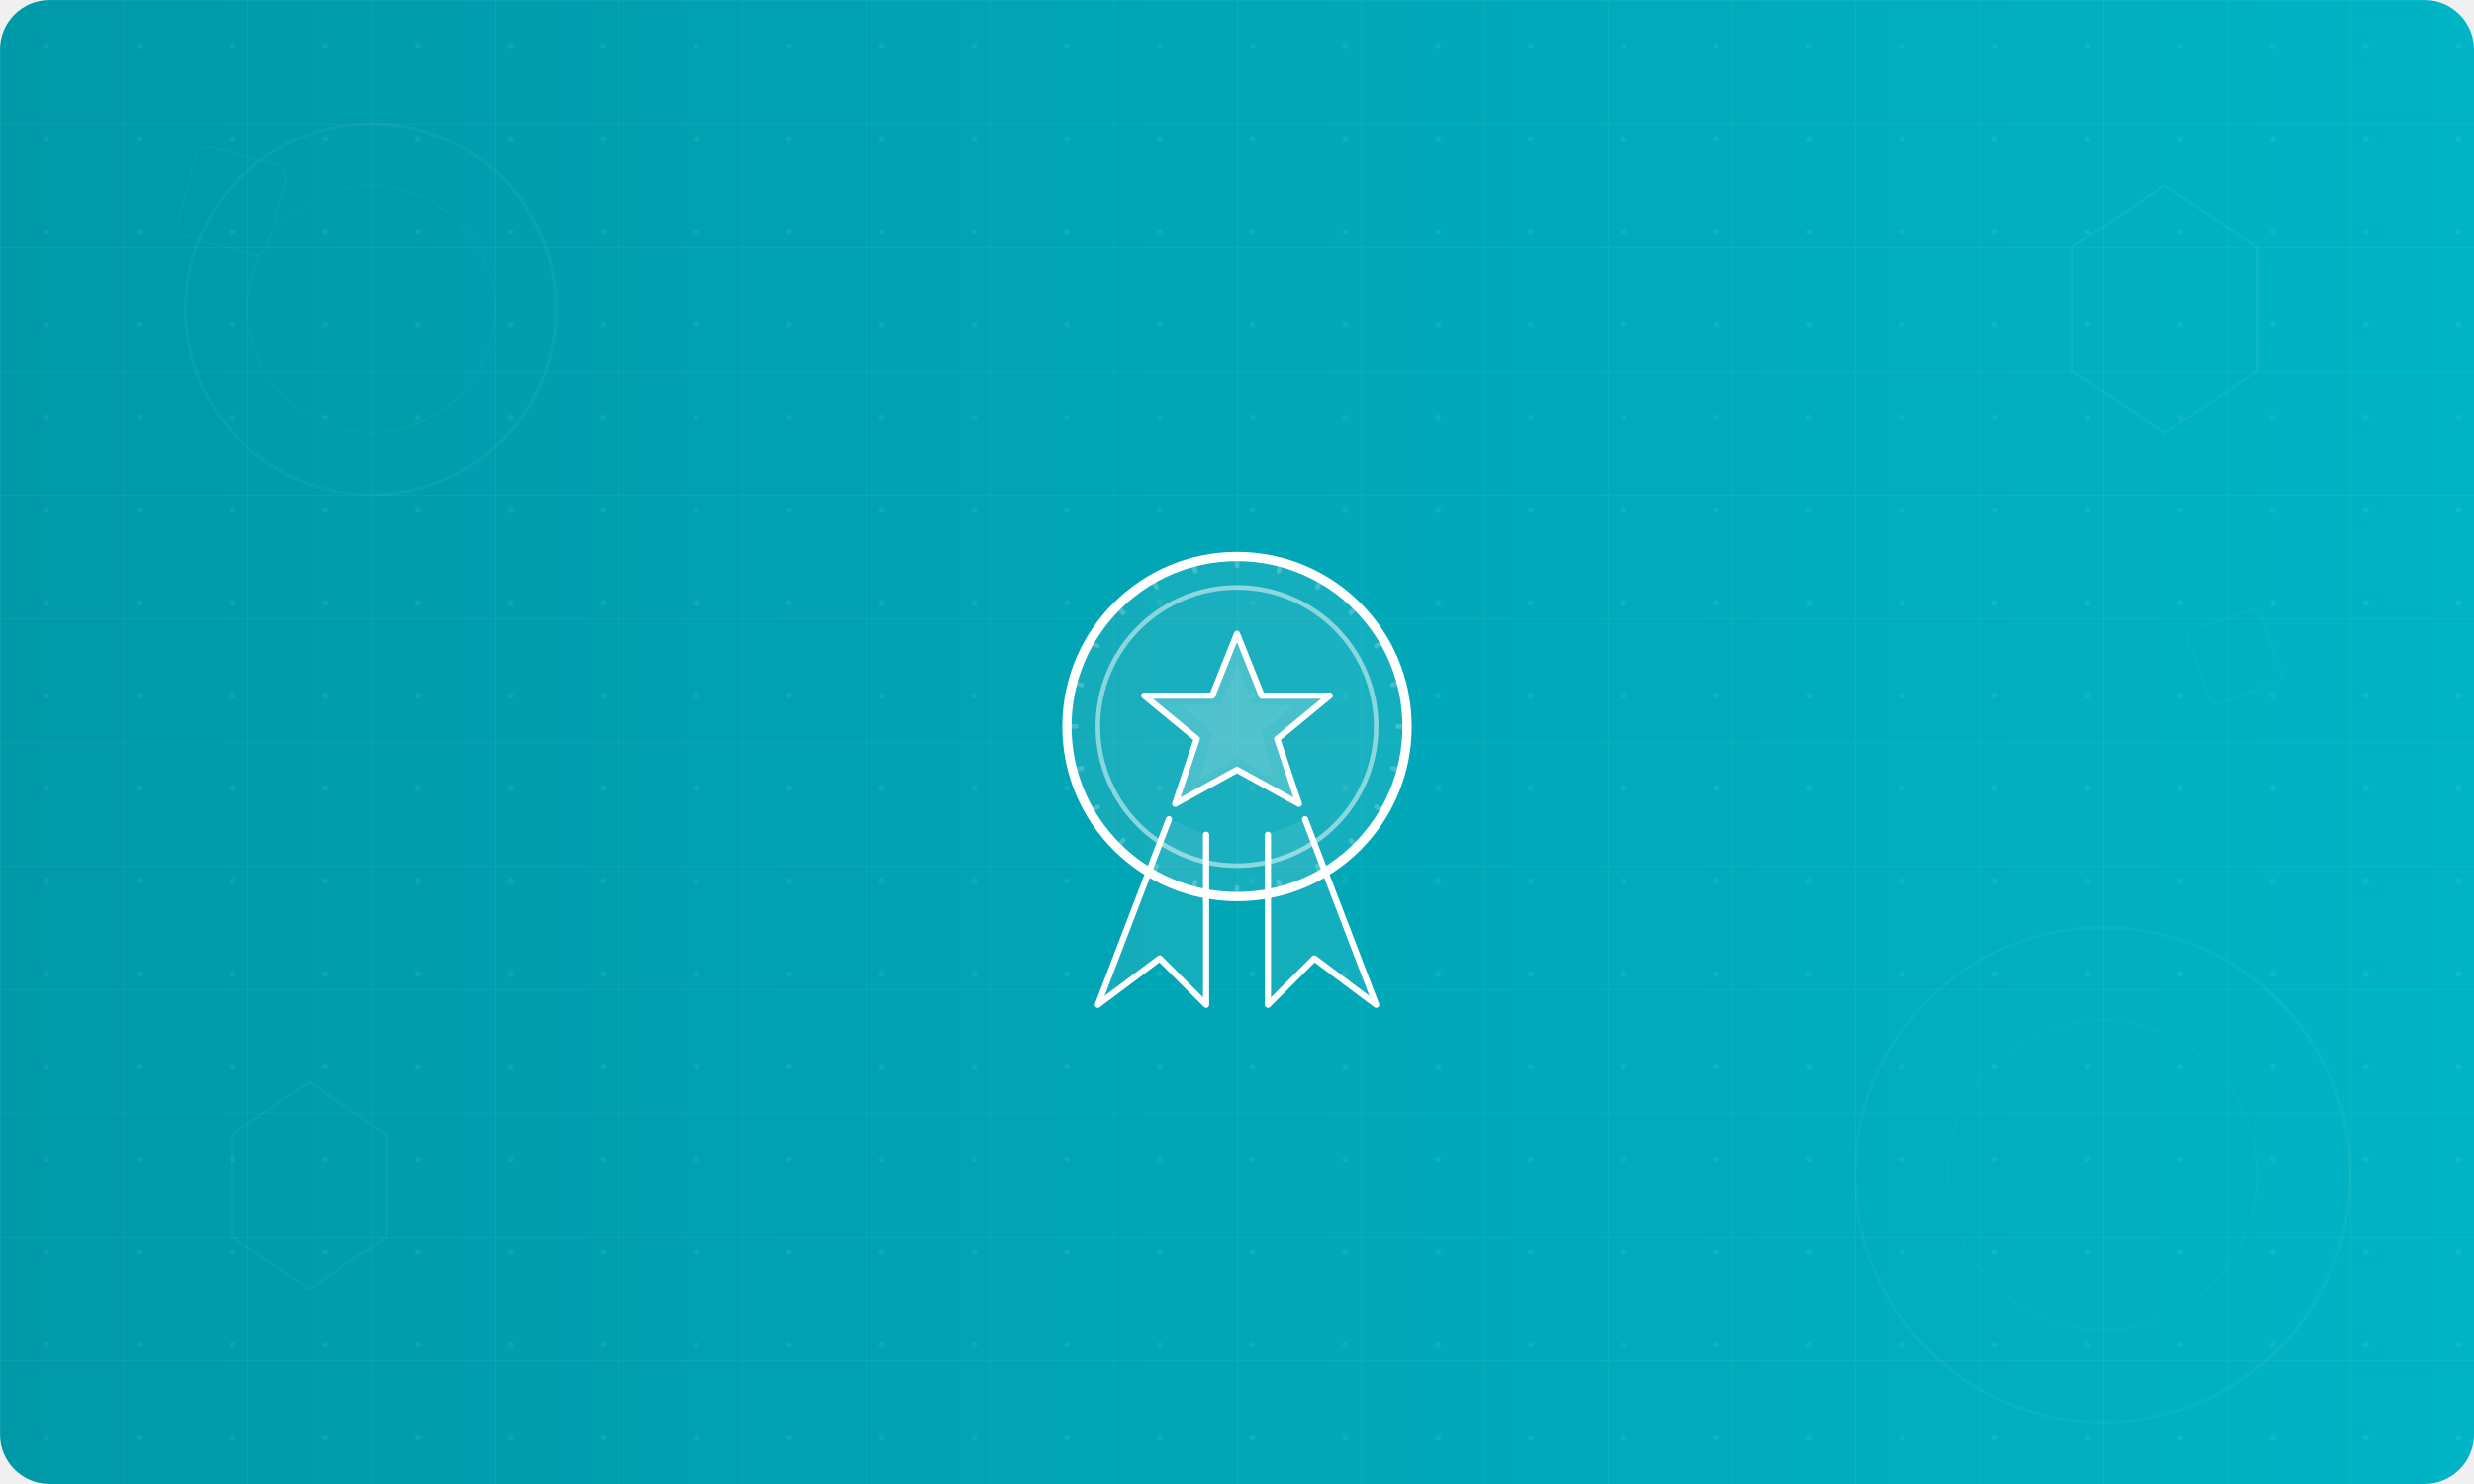
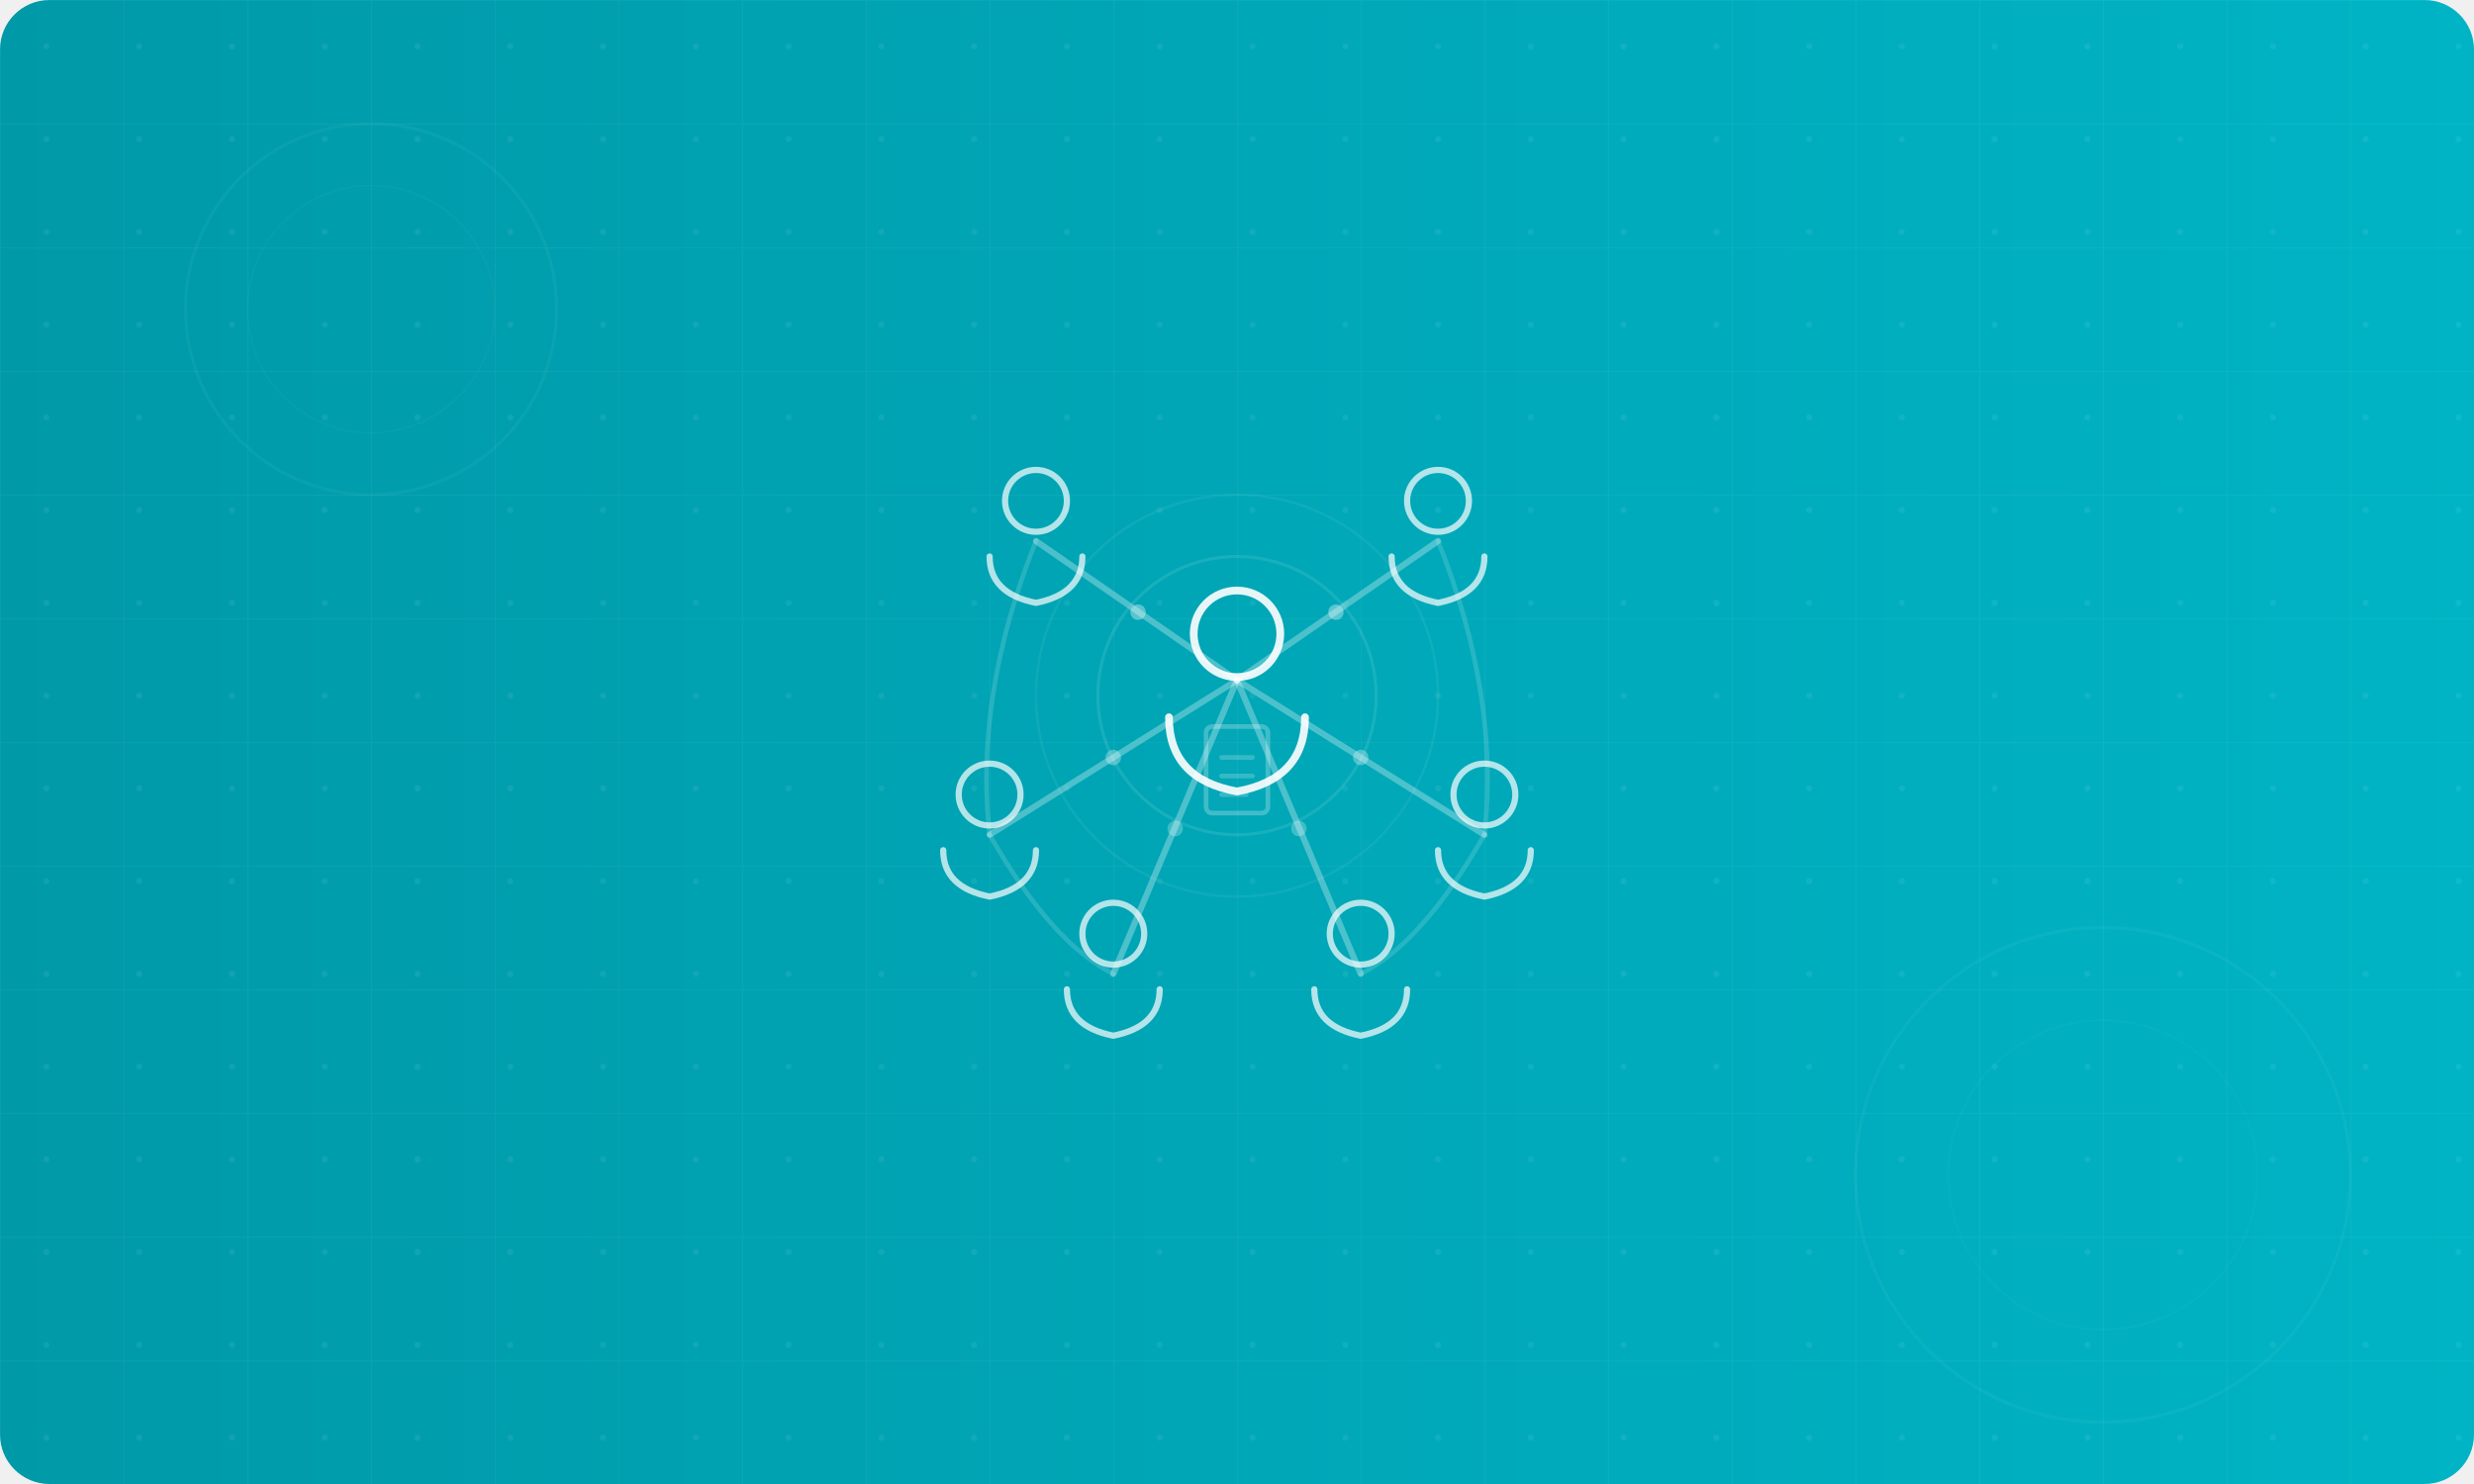
<svg xmlns="http://www.w3.org/2000/svg" width="800" height="480" viewBox="0 0 800 480">
  <defs>
    <linearGradient id="bg" x1="0" y1="0" x2="1" y2="0">
      <stop offset="0%" stop-color="#0099A8" />
      <stop offset="100%" stop-color="#00B4C5" />
    </linearGradient>
    <pattern id="grid" width="40" height="40" patternUnits="userSpaceOnUse">
      <path d="M 40 0 L 0 0 0 40" fill="none" stroke="white" stroke-width="0.5" opacity="0.06" />
    </pattern>
    <pattern id="dots" width="30" height="30" patternUnits="userSpaceOnUse">
      <circle cx="15" cy="15" r="1" fill="white" opacity="0.07" />
    </pattern>
  </defs>
  <rect width="800" height="480" rx="16" fill="url(#bg)" />
  <rect width="800" height="480" rx="16" fill="url(#grid)" />
  <rect width="800" height="480" rx="16" fill="url(#dots)" />
  <circle cx="120" cy="100" r="60" fill="none" stroke="white" stroke-width="1" opacity="0.04" />
  <circle cx="120" cy="100" r="40" fill="none" stroke="white" stroke-width="0.5" opacity="0.03" />
  <circle cx="680" cy="380" r="80" fill="none" stroke="white" stroke-width="1" opacity="0.04" />
  <circle cx="680" cy="380" r="50" fill="none" stroke="white" stroke-width="0.5" opacity="0.03" />
-   <polygon points="700,60 730,80 730,120 700,140 670,120 670,80" fill="none" stroke="white" stroke-width="0.8" opacity="0.05" />
-   <polygon points="100,350 125,367 125,400 100,417 75,400 75,367" fill="none" stroke="white" stroke-width="0.8" opacity="0.04" />
-   <rect x="60" y="50" width="30" height="30" rx="4" fill="none" stroke="white" stroke-width="0.6" opacity="0.03" transform="rotate(15 75 65)" />
-   <rect x="710" y="200" width="25" height="25" rx="3" fill="none" stroke="white" stroke-width="0.6" opacity="0.03" transform="rotate(-20 722 212)" />
-   <g transform="translate(400,240)" fill="none" stroke="white" stroke-width="3" stroke-linecap="round" stroke-linejoin="round">
-     <path d="M-22,25 L-45,85 L-25,70 L-10,85 L-10,30" fill="white" fill-opacity="0.08" stroke-width="2" />
-     <path d="M22,25 L45,85 L25,70 L10,85 L10,30" fill="white" fill-opacity="0.08" stroke-width="2" />
-     <circle cx="0" cy="-5" r="55" fill="white" fill-opacity="0.08" stroke-width="3" />
-     <circle cx="0" cy="-5" r="45" fill="white" fill-opacity="0.05" stroke-width="1.5" opacity="0.5" />
-     <line x1="0" y1="-60" x2="0" y2="-57" stroke-width="1.5" opacity="0.2" />
-     <line x1="14.235" y1="-58.126" x2="13.459" y2="-55.228" stroke-width="1.5" opacity="0.2" />
-     <line x1="27.5" y1="-52.631" x2="26" y2="-50.033" stroke-width="1.5" opacity="0.2" />
-     <line x1="38.891" y1="-43.891" x2="36.77" y2="-41.77" stroke-width="1.5" opacity="0.2" />
-     <line x1="47.631" y1="-32.5" x2="45.033" y2="-31" stroke-width="1.5" opacity="0.2" />
-     <line x1="53.126" y1="-19.235" x2="50.228" y2="-18.459" stroke-width="1.5" opacity="0.2" />
-     <line x1="55" y1="-5" x2="52" y2="-5" stroke-width="1.5" opacity="0.2" />
-     <line x1="53.126" y1="9.235" x2="50.228" y2="8.459" stroke-width="1.5" opacity="0.2" />
-     <line x1="47.631" y1="22.5" x2="45.033" y2="21" stroke-width="1.5" opacity="0.2" />
-     <line x1="38.891" y1="33.891" x2="36.77" y2="31.77" stroke-width="1.5" opacity="0.2" />
-     <line x1="27.5" y1="42.631" x2="26" y2="40.033" stroke-width="1.5" opacity="0.2" />
-     <line x1="14.235" y1="48.126" x2="13.459" y2="45.228" stroke-width="1.5" opacity="0.2" />
-     <line x1="6.735557395310443e-15" y1="50" x2="6.368163355566236e-15" y2="47" stroke-width="1.5" opacity="0.2" />
-     <line x1="-14.235" y1="48.126" x2="-13.459" y2="45.228" stroke-width="1.5" opacity="0.2" />
-     <line x1="-27.5" y1="42.631" x2="-26" y2="40.033" stroke-width="1.5" opacity="0.2" />
-     <line x1="-38.891" y1="33.891" x2="-36.77" y2="31.77" stroke-width="1.5" opacity="0.2" />
-     <line x1="-47.631" y1="22.5" x2="-45.033" y2="21" stroke-width="1.5" opacity="0.2" />
-     <line x1="-53.126" y1="9.235" x2="-50.228" y2="8.459" stroke-width="1.5" opacity="0.2" />
-     <line x1="-55" y1="-5" x2="-52" y2="-5" stroke-width="1.5" opacity="0.2" />
-     <line x1="-53.126" y1="-19.235" x2="-50.228" y2="-18.459" stroke-width="1.5" opacity="0.2" />
-     <line x1="-47.631" y1="-32.5" x2="-45.033" y2="-31" stroke-width="1.5" opacity="0.2" />
-     <line x1="-38.891" y1="-43.891" x2="-36.77" y2="-41.77" stroke-width="1.5" opacity="0.2" />
-     <line x1="-27.5" y1="-52.631" x2="-26" y2="-50.033" stroke-width="1.5" opacity="0.2" />
-     <line x1="-14.235" y1="-58.126" x2="-13.459" y2="-55.228" stroke-width="1.5" opacity="0.2" />
-     <polygon points="0,-35 8,-15 30,-15 13,-1 20,20 0,9 -20,20 -13,-1 -30,-15 -8,-15" fill="white" fill-opacity="0.2" stroke-width="2" />
-     <polygon points="0,-25 5,-12 18,-12 8,-3 12,12 0,5 -12,12 -8,-3 -18,-12 -5,-12" fill="white" fill-opacity="0.1" stroke-width="0" opacity="0.5" />
+   <g transform="translate(400, 240)" fill="none" stroke="white" stroke-linecap="round" stroke-linejoin="round">
+     <line x1="0" y1="-20" x2="-65" y2="-65" stroke-width="2" opacity="0.3" />
+     <line x1="0" y1="-20" x2="65" y2="-65" stroke-width="2" opacity="0.3" />
+     <line x1="0" y1="-20" x2="-80" y2="30" stroke-width="2" opacity="0.3" />
+     <line x1="0" y1="-20" x2="80" y2="30" stroke-width="2" opacity="0.3" />
+     <line x1="0" y1="-20" x2="-40" y2="75" stroke-width="2" opacity="0.3" />
+     <line x1="0" y1="-20" x2="40" y2="75" stroke-width="2" opacity="0.3" />
+     <path d="M-65,-65 Q-85,-15 -80,30" stroke-width="1.5" opacity="0.15" />
+     <path d="M65,-65 Q85,-15 80,30" stroke-width="1.5" opacity="0.15" />
+     <path d="M-80,30 Q-60,65 -40,75" stroke-width="1.5" opacity="0.15" />
+     <path d="M80,30 Q60,65 40,75" stroke-width="1.5" opacity="0.15" />
+     <circle cx="0" cy="-35" r="14" stroke-width="2.5" opacity="0.9" />
+     <path d="M-22,-8 Q-22,12 0,16 Q22,12 22,-8" stroke-width="2.5" opacity="0.9" />
+     <rect x="-10" y="-5" width="20" height="28" rx="2" stroke-width="1.5" opacity="0.25" fill="white" fill-opacity="0.05" />
+     <line x1="-5" y1="5" x2="5" y2="5" stroke-width="1.5" opacity="0.2" />
+     <line x1="-5" y1="11" x2="5" y2="11" stroke-width="1.5" opacity="0.2" />
+     <line x1="-5" y1="17" x2="3" y2="17" stroke-width="1.5" opacity="0.2" />
+     <circle cx="-65" cy="-78" r="10" stroke-width="2" opacity="0.7" />
+     <path d="M-80,-60 Q-80,-48 -65,-45 Q-50,-48 -50,-60" stroke-width="2" opacity="0.7" />
+     <circle cx="65" cy="-78" r="10" stroke-width="2" opacity="0.7" />
+     <path d="M50,-60 Q50,-48 65,-45 Q80,-48 80,-60" stroke-width="2" opacity="0.7" />
+     <circle cx="-80" cy="17" r="10" stroke-width="2" opacity="0.7" />
+     <path d="M-95,35 Q-95,47 -80,50 Q-65,47 -65,35" stroke-width="2" opacity="0.7" />
+     <circle cx="80" cy="17" r="10" stroke-width="2" opacity="0.7" />
+     <path d="M65,35 Q65,47 80,50 Q95,47 95,35" stroke-width="2" opacity="0.7" />
+     <circle cx="-40" cy="62" r="10" stroke-width="2" opacity="0.7" />
+     <path d="M-55,80 Q-55,92 -40,95 Q-25,92 -25,80" stroke-width="2" opacity="0.7" />
+     <circle cx="40" cy="62" r="10" stroke-width="2" opacity="0.7" />
+     <path d="M25,80 Q25,92 40,95 Q55,92 55,80" stroke-width="2" opacity="0.7" />
+     <circle cx="0" cy="-15" r="45" stroke-width="1" opacity="0.1" />
+     <circle cx="0" cy="-15" r="65" stroke-width="0.8" opacity="0.06" />
+     <circle cx="-32" cy="-42" r="2" fill="white" opacity="0.35" />
+     <circle cx="32" cy="-42" r="2" fill="white" opacity="0.35" />
+     <circle cx="-40" cy="5" r="2" fill="white" opacity="0.3" />
+     <circle cx="40" cy="5" r="2" fill="white" opacity="0.3" />
+     <circle cx="-20" cy="28" r="2" fill="white" opacity="0.25" />
+     <circle cx="20" cy="28" r="2" fill="white" opacity="0.25" />
  </g>
</svg>
